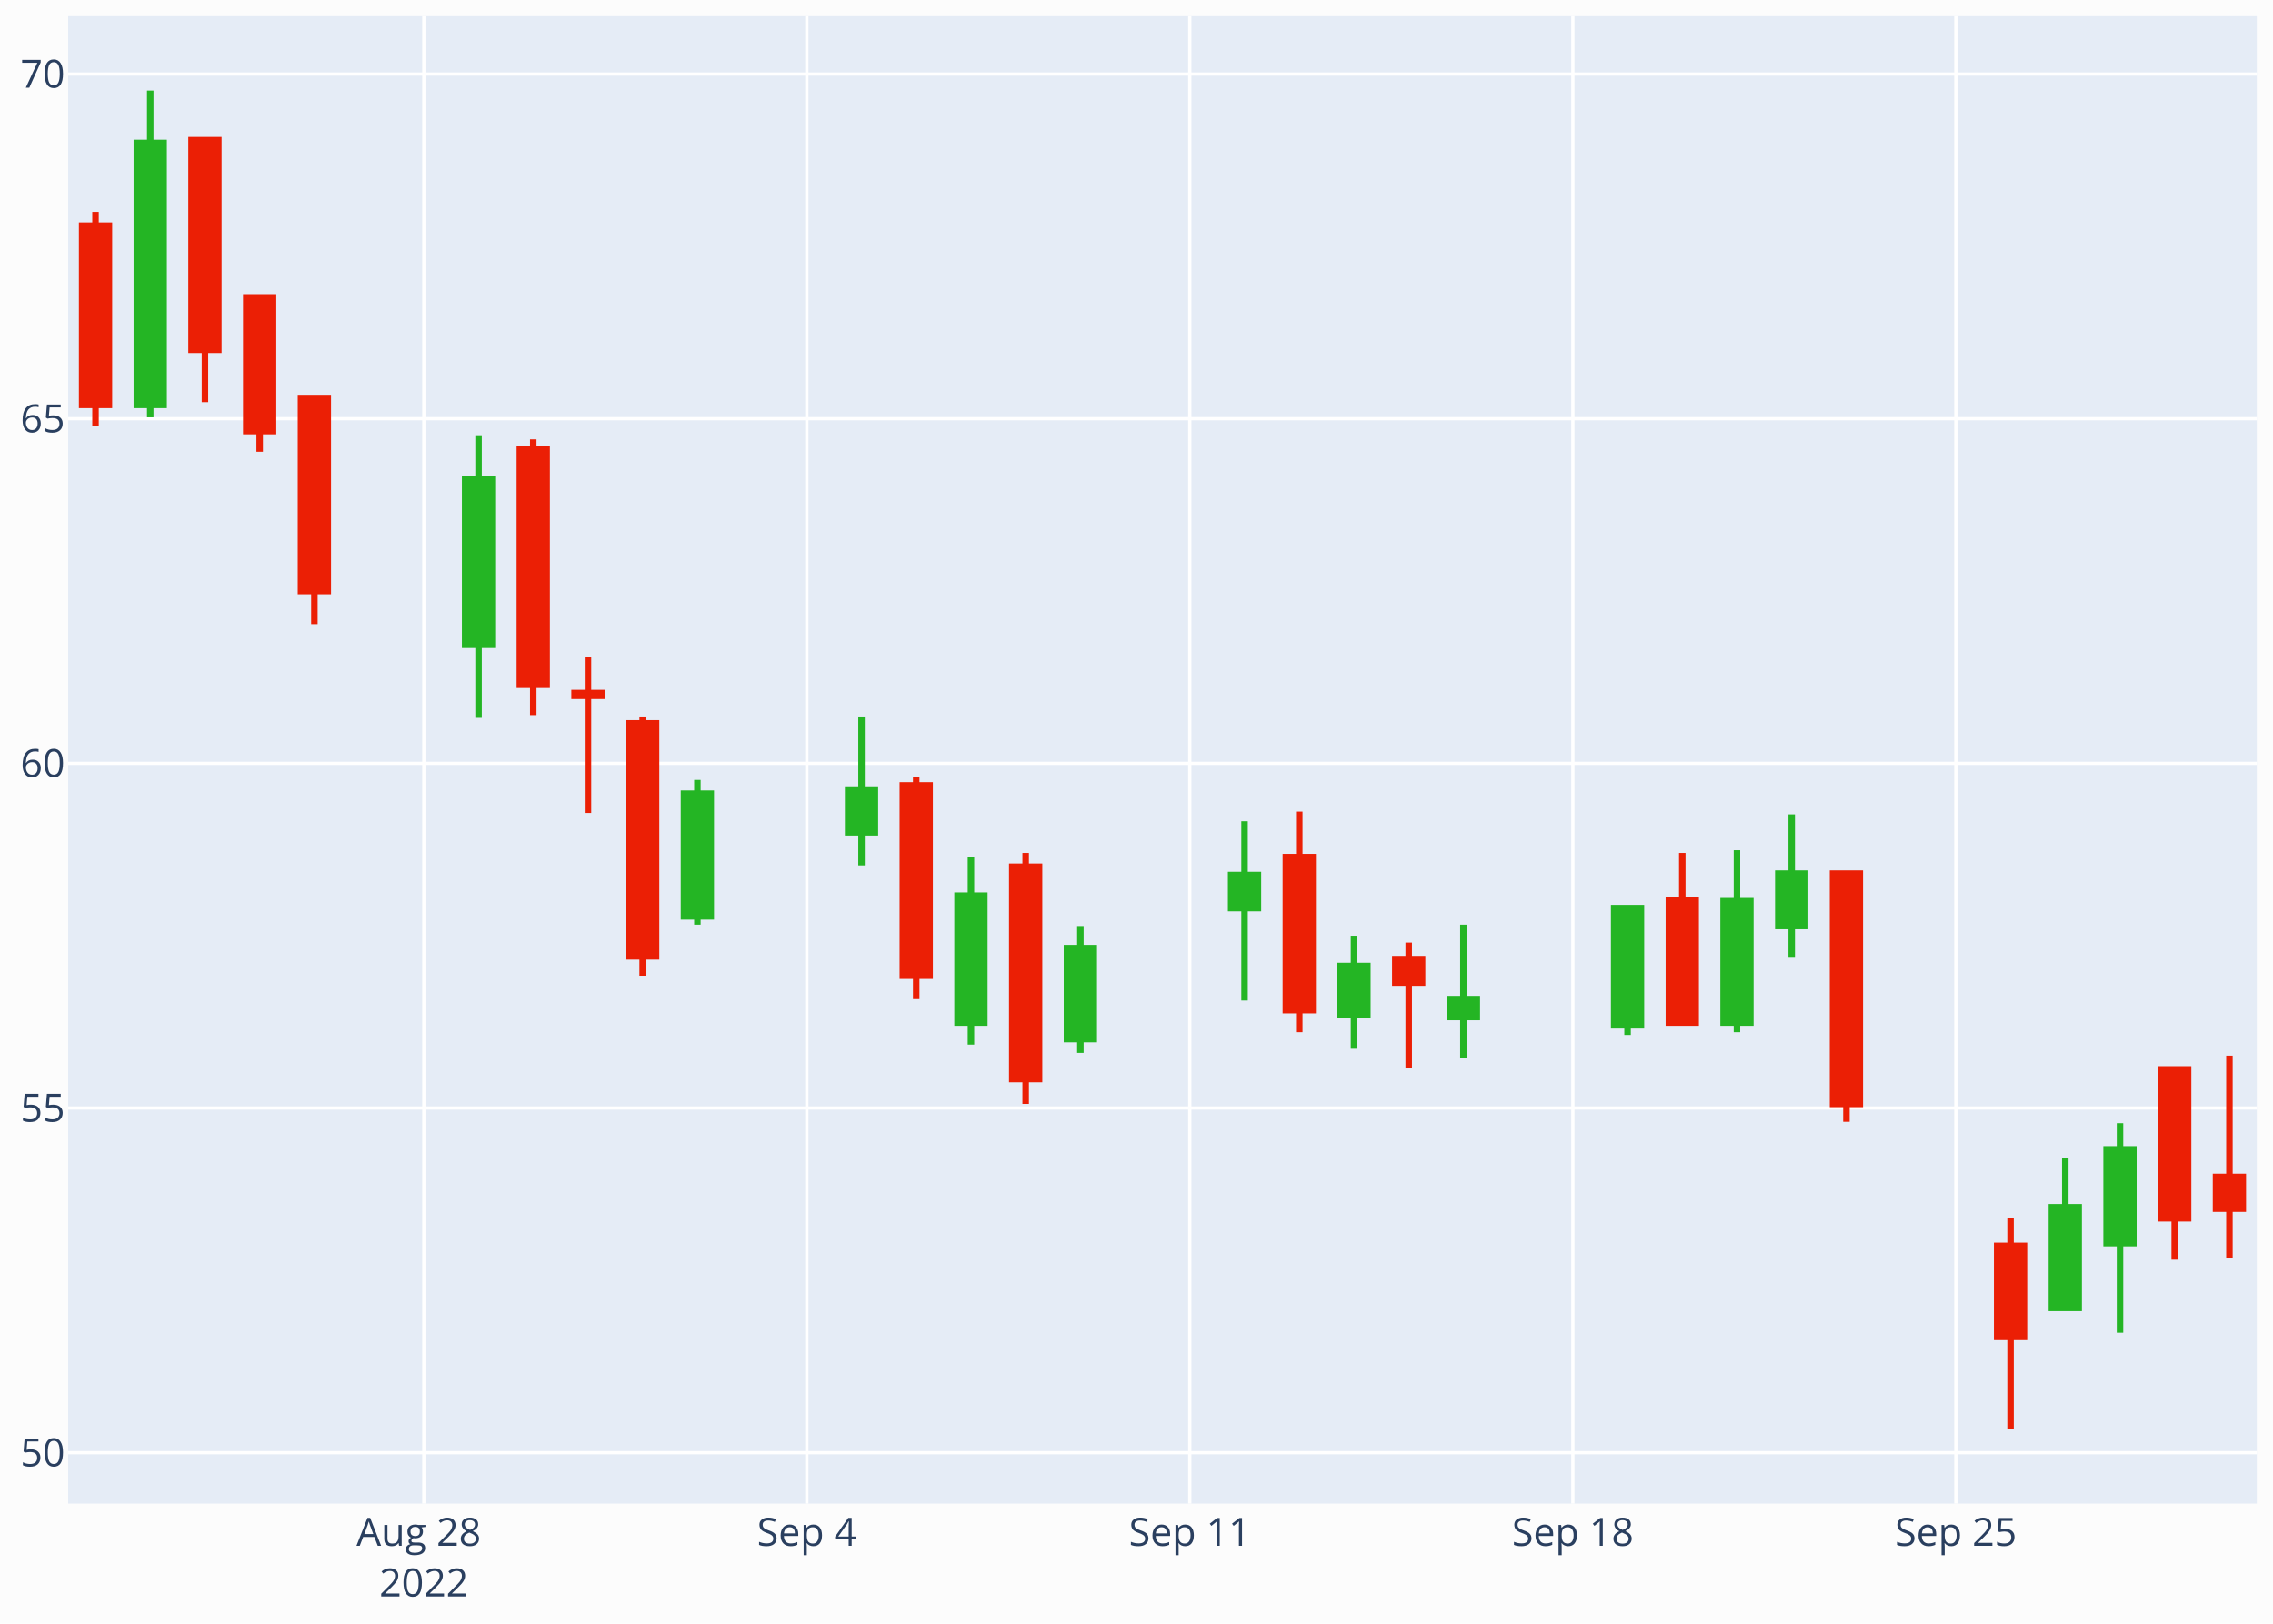
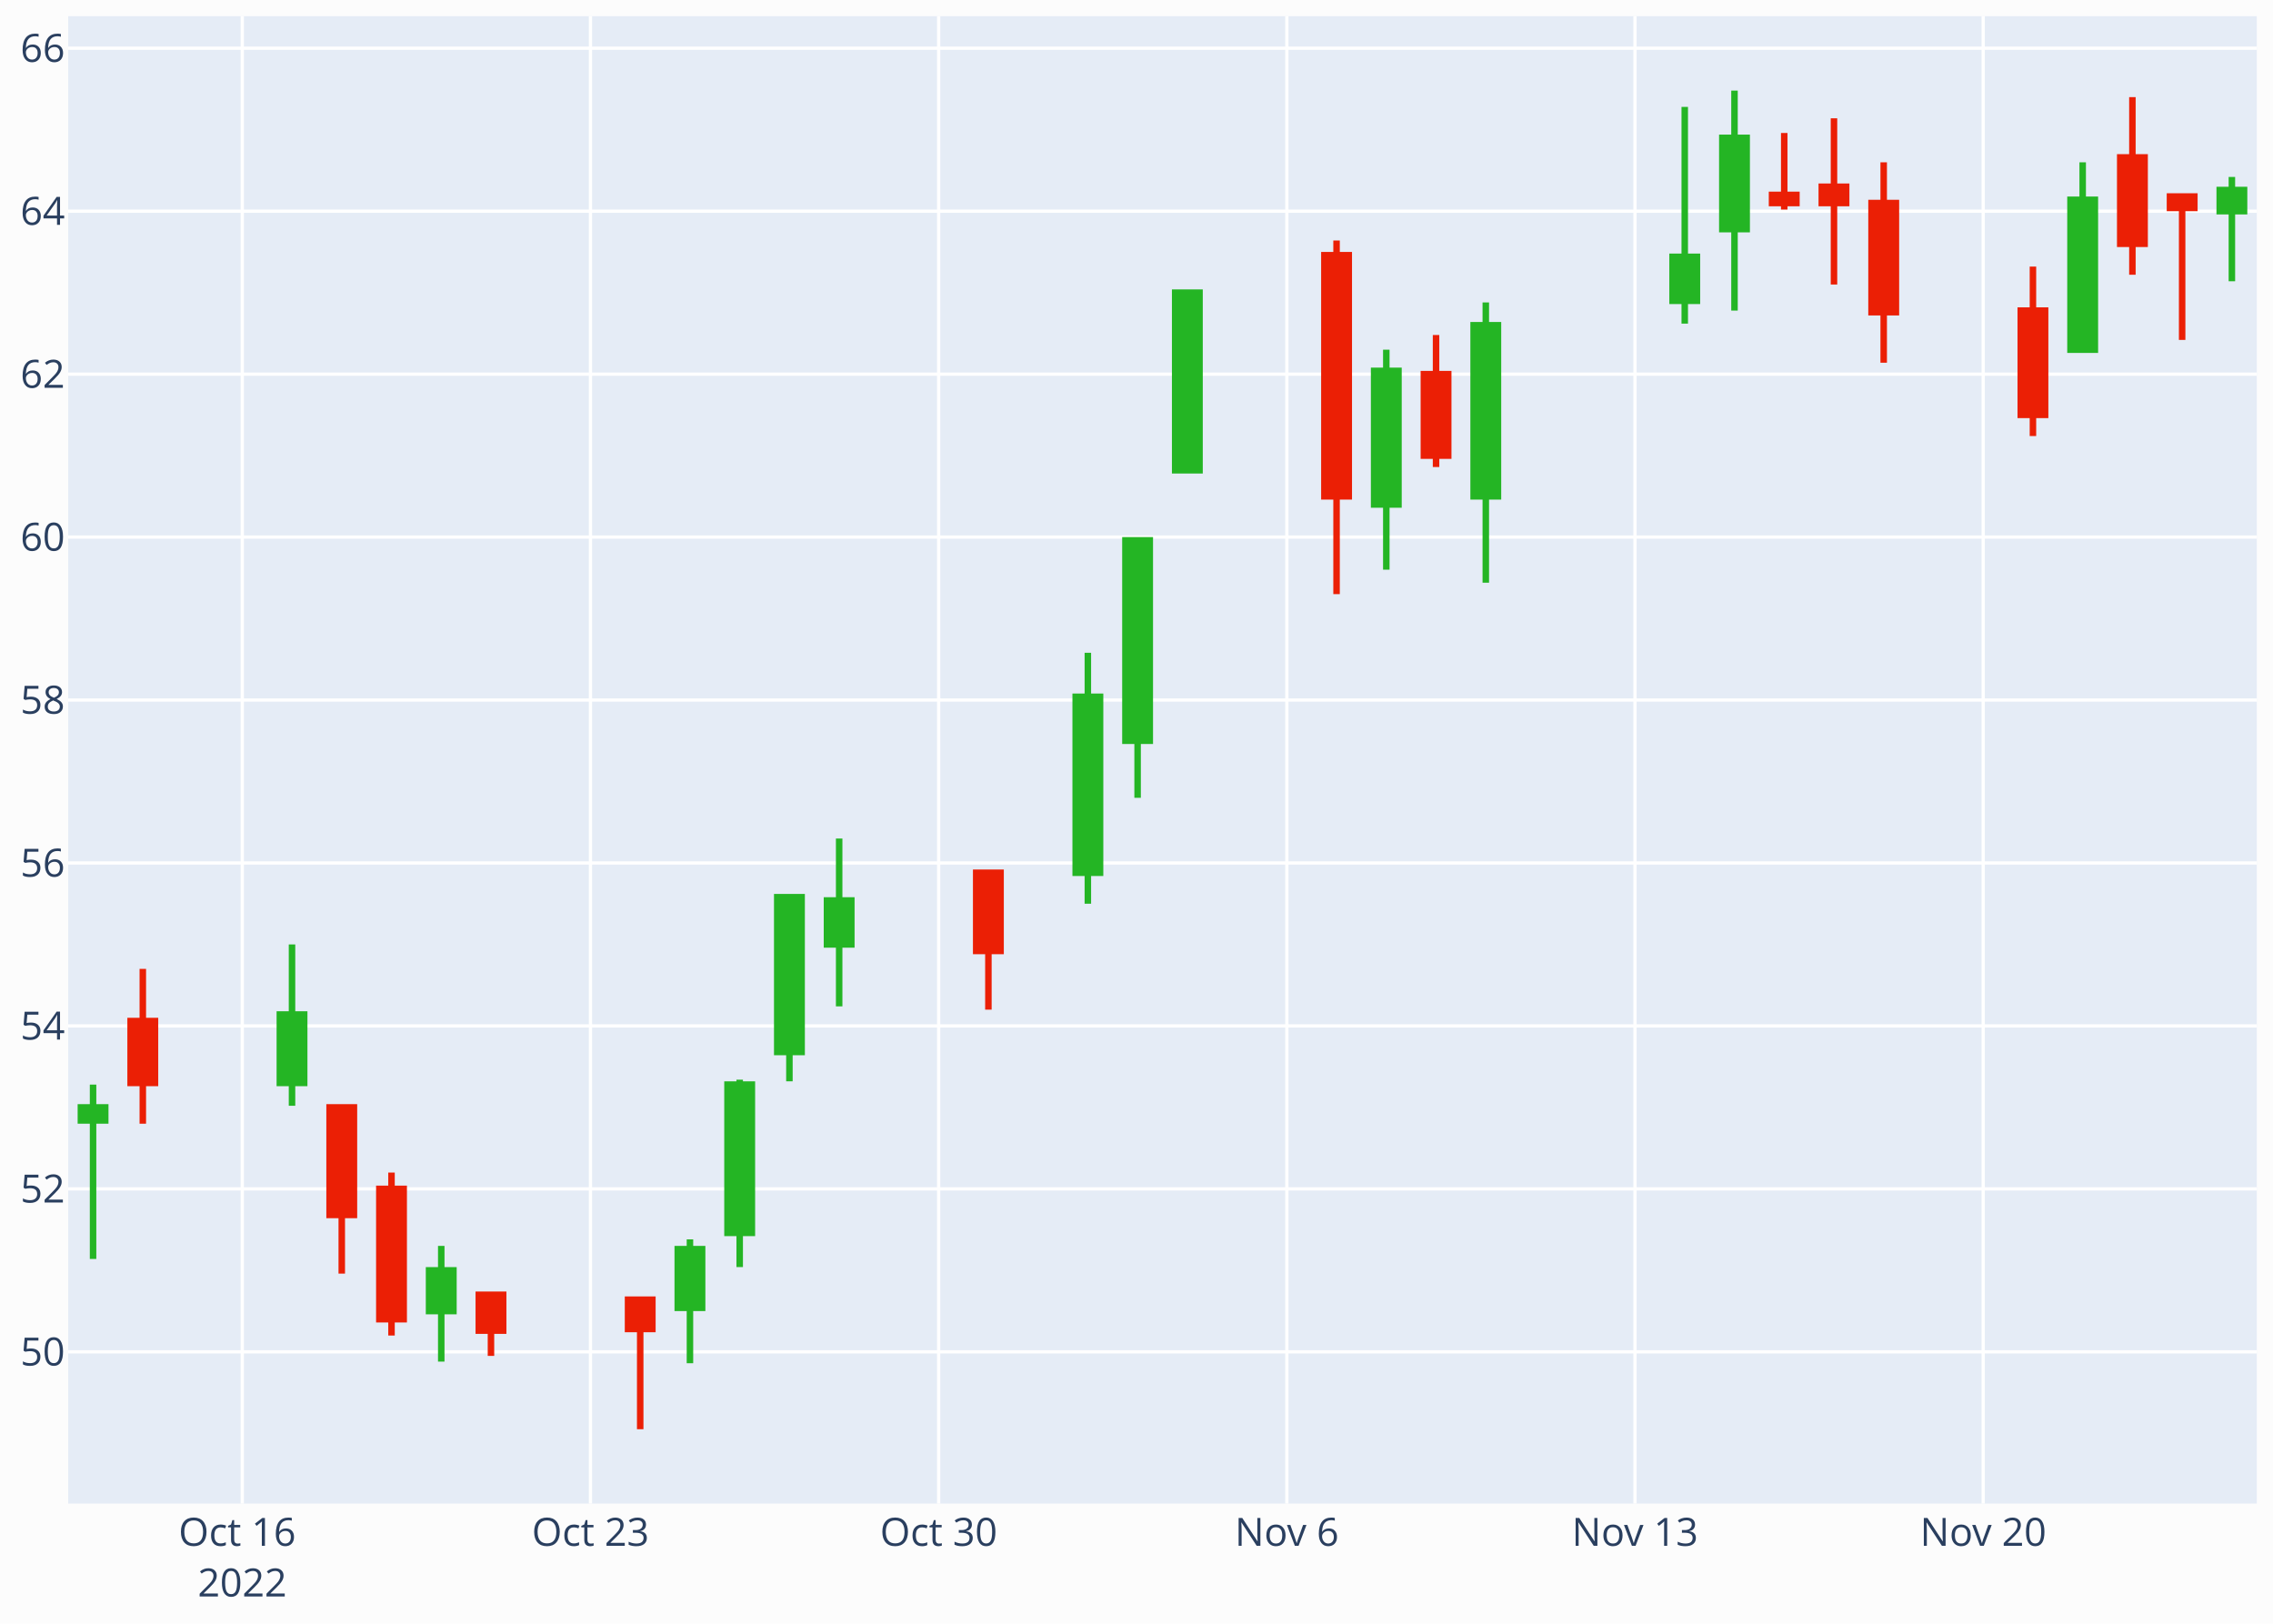
<svg xmlns="http://www.w3.org/2000/svg" class="main-svg" width="700" height="500" style="" viewBox="0 0 700 500">
  <rect x="0" y="0" width="700" height="500" style="fill: rgb(252, 252, 252); fill-opacity: 1;" />
-   <defs id="defs-770c75">
+   <defs id="defs-2f1289">
    <g class="clips">
-       <clipPath id="clip770c75xyplot" class="plotclip">
+       <clipPath id="clip2f1289xyplot" class="plotclip">
        <rect width="674" height="458" />
      </clipPath>
-       <clipPath class="axesclip" id="clip770c75x">
+       <clipPath class="axesclip" id="clip2f1289x">
        <rect x="21" y="0" width="674" height="500" />
      </clipPath>
-       <clipPath class="axesclip" id="clip770c75y">
+       <clipPath class="axesclip" id="clip2f1289y">
        <rect x="0" y="5" width="700" height="458" />
      </clipPath>
-       <clipPath class="axesclip" id="clip770c75xy">
+       <clipPath class="axesclip" id="clip2f1289xy">
        <rect x="21" y="5" width="674" height="458" />
      </clipPath>
    </g>
    <g class="gradients" />
    <g class="patterns" />
  </defs>
  <g class="bglayer">
    <rect class="bg" x="21" y="5" width="674" height="458" style="fill: rgb(229, 236, 246); fill-opacity: 1; stroke-width: 0;" />
  </g>
  <g class="layer-below">
    <g class="imagelayer" />
    <g class="shapelayer" />
  </g>
  <g class="cartesianlayer">
    <g class="subplot xy">
      <g class="layer-subplot">
        <g class="shapelayer" />
        <g class="imagelayer" />
      </g>
      <g class="minor-gridlayer">
        <g class="x" />
        <g class="y" />
      </g>
      <g class="gridlayer">
        <g class="x">
-           <path class="xgrid crisp" transform="translate(130.53,0)" d="M0,5v458" style="stroke: rgb(255, 255, 255); stroke-opacity: 1; stroke-width: 1px;" />
-           <path class="xgrid crisp" transform="translate(248.48,0)" d="M0,5v458" style="stroke: rgb(255, 255, 255); stroke-opacity: 1; stroke-width: 1px;" />
-           <path class="xgrid crisp" transform="translate(366.42,0)" d="M0,5v458" style="stroke: rgb(255, 255, 255); stroke-opacity: 1; stroke-width: 1px;" />
-           <path class="xgrid crisp" transform="translate(484.38,0)" d="M0,5v458" style="stroke: rgb(255, 255, 255); stroke-opacity: 1; stroke-width: 1px;" />
-           <path class="xgrid crisp" transform="translate(602.33,0)" d="M0,5v458" style="stroke: rgb(255, 255, 255); stroke-opacity: 1; stroke-width: 1px;" />
+           <path class="xgrid crisp" transform="translate(74.61,0)" d="M0,5v458" style="stroke: rgb(255, 255, 255); stroke-opacity: 1; stroke-width: 1px;" />
+           <path class="xgrid crisp" transform="translate(181.84,0)" d="M0,5v458" style="stroke: rgb(255, 255, 255); stroke-opacity: 1; stroke-width: 1px;" />
+           <path class="xgrid crisp" transform="translate(289.07,0)" d="M0,5v458" style="stroke: rgb(255, 255, 255); stroke-opacity: 1; stroke-width: 1px;" />
+           <path class="xgrid crisp" transform="translate(396.3,0)" d="M0,5v458" style="stroke: rgb(255, 255, 255); stroke-opacity: 1; stroke-width: 1px;" />
+           <path class="xgrid crisp" transform="translate(503.52,0)" d="M0,5v458" style="stroke: rgb(255, 255, 255); stroke-opacity: 1; stroke-width: 1px;" />
+           <path class="xgrid crisp" transform="translate(610.75,0)" d="M0,5v458" style="stroke: rgb(255, 255, 255); stroke-opacity: 1; stroke-width: 1px;" />
        </g>
        <g class="y">
-           <path class="ygrid crisp" transform="translate(0,447.32)" d="M21,0h674" style="stroke: rgb(255, 255, 255); stroke-opacity: 1; stroke-width: 1px;" />
-           <path class="ygrid crisp" transform="translate(0,341.19)" d="M21,0h674" style="stroke: rgb(255, 255, 255); stroke-opacity: 1; stroke-width: 1px;" />
-           <path class="ygrid crisp" transform="translate(0,235.06)" d="M21,0h674" style="stroke: rgb(255, 255, 255); stroke-opacity: 1; stroke-width: 1px;" />
-           <path class="ygrid crisp" transform="translate(0,128.93)" d="M21,0h674" style="stroke: rgb(255, 255, 255); stroke-opacity: 1; stroke-width: 1px;" />
-           <path class="ygrid crisp" transform="translate(0,22.81)" d="M21,0h674" style="stroke: rgb(255, 255, 255); stroke-opacity: 1; stroke-width: 1px;" />
+           <path class="ygrid crisp" transform="translate(0,416.27)" d="M21,0h674" style="stroke: rgb(255, 255, 255); stroke-opacity: 1; stroke-width: 1px;" />
+           <path class="ygrid crisp" transform="translate(0,366.09)" d="M21,0h674" style="stroke: rgb(255, 255, 255); stroke-opacity: 1; stroke-width: 1px;" />
+           <path class="ygrid crisp" transform="translate(0,315.91)" d="M21,0h674" style="stroke: rgb(255, 255, 255); stroke-opacity: 1; stroke-width: 1px;" />
+           <path class="ygrid crisp" transform="translate(0,265.74)" d="M21,0h674" style="stroke: rgb(255, 255, 255); stroke-opacity: 1; stroke-width: 1px;" />
+           <path class="ygrid crisp" transform="translate(0,215.56)" d="M21,0h674" style="stroke: rgb(255, 255, 255); stroke-opacity: 1; stroke-width: 1px;" />
+           <path class="ygrid crisp" transform="translate(0,165.38)" d="M21,0h674" style="stroke: rgb(255, 255, 255); stroke-opacity: 1; stroke-width: 1px;" />
+           <path class="ygrid crisp" transform="translate(0,115.21)" d="M21,0h674" style="stroke: rgb(255, 255, 255); stroke-opacity: 1; stroke-width: 1px;" />
+           <path class="ygrid crisp" transform="translate(0,65.03)" d="M21,0h674" style="stroke: rgb(255, 255, 255); stroke-opacity: 1; stroke-width: 1px;" />
+           <path class="ygrid crisp" transform="translate(0,14.85)" d="M21,0h674" style="stroke: rgb(255, 255, 255); stroke-opacity: 1; stroke-width: 1px;" />
        </g>
      </g>
      <g class="zerolinelayer" />
      <path class="xlines-below" />
      <path class="ylines-below" />
      <g class="overlines-below" />
      <g class="xaxislayer-below" />
      <g class="yaxislayer-below" />
      <g class="overaxes-below" />
-       <g class="plot" transform="translate(21,5)" clip-path="url(#clip770c75xyplot)">
+       <g class="plot" transform="translate(21,5)" clip-path="url(#clip2f1289xyplot)">
        <g class="boxlayer mlayer">
          <g class="trace boxes" style="opacity: 1;">
-             <path class="box" d="M4.3,118.69H12.55M4.3,119.69H12.55V64.5H4.3ZM8.42,119.69V126.06M8.42,64.5V60.26" style="vector-effect: non-scaling-stroke; stroke-width: 2px; stroke: rgb(235, 31, 5); stroke-opacity: 1; fill: rgb(235, 31, 5); fill-opacity: 1; opacity: 1;" />
-             <path class="box" d="M21.15,40.03H29.4M21.15,119.69H29.4V39.03H21.15ZM25.28,119.69V123.51M25.28,39.03V22.9" style="vector-effect: non-scaling-stroke; stroke-width: 2px; stroke: rgb(36, 181, 36); stroke-opacity: 1; fill: rgb(36, 181, 36); fill-opacity: 1; opacity: 1;" />
-             <path class="box" d="M38,101.71H46.25M38,102.71H46.25V38.18H38ZM42.13,102.71V118.84M42.13,38.18V38.18" style="vector-effect: non-scaling-stroke; stroke-width: 2px; stroke: rgb(235, 31, 5); stroke-opacity: 1; fill: rgb(235, 31, 5); fill-opacity: 1; opacity: 1;" />
-             <path class="box" d="M54.85,126.75H63.1M54.85,127.75H63.1V86.58H54.85ZM58.98,127.75V134.12M58.98,86.58V85.73" style="vector-effect: non-scaling-stroke; stroke-width: 2px; stroke: rgb(235, 31, 5); stroke-opacity: 1; fill: rgb(235, 31, 5); fill-opacity: 1; opacity: 1;" />
-             <path class="box" d="M71.7,176H79.95M71.7,177H79.95V117.57H71.7ZM75.83,177V187.19M75.83,117.57V117.57" style="vector-effect: non-scaling-stroke; stroke-width: 2px; stroke: rgb(235, 31, 5); stroke-opacity: 1; fill: rgb(235, 31, 5); fill-opacity: 1; opacity: 1;" />
-             <path class="box" d="M122.25,143.61H130.5M122.25,193.55H130.5V142.61H122.25ZM126.38,193.55V216.05M126.38,142.61V129.03" style="vector-effect: non-scaling-stroke; stroke-width: 2px; stroke: rgb(36, 181, 36); stroke-opacity: 1; fill: rgb(36, 181, 36); fill-opacity: 1; opacity: 1;" />
-             <path class="box" d="M139.1,204.86H147.35M139.1,205.86H147.35V133.27H139.1ZM143.23,205.86V215.2M143.23,133.27V130.3" style="vector-effect: non-scaling-stroke; stroke-width: 2px; stroke: rgb(235, 31, 5); stroke-opacity: 1; fill: rgb(235, 31, 5); fill-opacity: 1; opacity: 1;" />
-             <path class="box" d="M155.95,209.26H164.2M155.95,209.26H164.2V208.41H155.95ZM160.08,209.26V245.34M160.08,208.41V197.37" style="vector-effect: non-scaling-stroke; stroke-width: 2px; stroke: rgb(235, 31, 5); stroke-opacity: 1; fill: rgb(235, 31, 5); fill-opacity: 1; opacity: 1;" />
-             <path class="box" d="M172.8,288.49H181.05M172.8,289.49H181.05V217.75H172.8ZM176.92,289.49V295.44M176.92,217.75V215.63" style="vector-effect: non-scaling-stroke; stroke-width: 2px; stroke: rgb(235, 31, 5); stroke-opacity: 1; fill: rgb(235, 31, 5); fill-opacity: 1; opacity: 1;" />
-             <path class="box" d="M189.65,240.4H197.9M189.65,277.18H197.9V239.4H189.65ZM193.78,277.18V279.73M193.78,239.4V235.16" style="vector-effect: non-scaling-stroke; stroke-width: 2px; stroke: rgb(36, 181, 36); stroke-opacity: 1; fill: rgb(36, 181, 36); fill-opacity: 1; opacity: 1;" />
-             <path class="box" d="M240.2,239.13H248.45M240.2,251.29H248.45V238.13H240.2ZM244.33,251.29V261.48M244.33,238.13V215.63" style="vector-effect: non-scaling-stroke; stroke-width: 2px; stroke: rgb(36, 181, 36); stroke-opacity: 1; fill: rgb(36, 181, 36); fill-opacity: 1; opacity: 1;" />
-             <path class="box" d="M257.05,294.44H265.3M257.05,295.44H265.3V236.85H257.05ZM261.17,295.44V302.65M261.17,236.85V234.31" style="vector-effect: non-scaling-stroke; stroke-width: 2px; stroke: rgb(235, 31, 5); stroke-opacity: 1; fill: rgb(235, 31, 5); fill-opacity: 1; opacity: 1;" />
-             <path class="box" d="M273.9,271.81H282.15M273.9,309.87H282.15V270.81H273.9ZM278.03,309.87V316.66M278.03,270.81V258.93" style="vector-effect: non-scaling-stroke; stroke-width: 2px; stroke: rgb(36, 181, 36); stroke-opacity: 1; fill: rgb(36, 181, 36); fill-opacity: 1; opacity: 1;" />
-             <path class="box" d="M290.75,326.27H299M290.75,327.27H299V261.9H290.75ZM294.88,327.27V334.92M294.88,261.9V257.65" style="vector-effect: non-scaling-stroke; stroke-width: 2px; stroke: rgb(235, 31, 5); stroke-opacity: 1; fill: rgb(235, 31, 5); fill-opacity: 1; opacity: 1;" />
-             <path class="box" d="M307.6,287.95H315.85M307.6,314.96H315.85V286.95H307.6ZM311.73,314.96V319.21M311.73,286.95V280.15" style="vector-effect: non-scaling-stroke; stroke-width: 2px; stroke: rgb(36, 181, 36); stroke-opacity: 1; fill: rgb(36, 181, 36); fill-opacity: 1; opacity: 1;" />
-             <path class="box" d="M358.15,265.45H366.4M358.15,274.63H366.4V264.45H358.15ZM362.28,274.63V303.08M362.28,264.45V247.89" style="vector-effect: non-scaling-stroke; stroke-width: 2px; stroke: rgb(36, 181, 36); stroke-opacity: 1; fill: rgb(36, 181, 36); fill-opacity: 1; opacity: 1;" />
-             <path class="box" d="M375,305.05H383.25M375,306.05H383.25V258.93H375ZM379.13,306.05V312.84M379.13,258.93V244.92" style="vector-effect: non-scaling-stroke; stroke-width: 2px; stroke: rgb(235, 31, 5); stroke-opacity: 1; fill: rgb(235, 31, 5); fill-opacity: 1; opacity: 1;" />
-             <path class="box" d="M391.85,293.46H400.1M391.85,307.32H400.1V292.46H391.85ZM395.98,307.32V317.94M395.98,292.46V283.13" style="vector-effect: non-scaling-stroke; stroke-width: 2px; stroke: rgb(36, 181, 36); stroke-opacity: 1; fill: rgb(36, 181, 36); fill-opacity: 1; opacity: 1;" />
-             <path class="box" d="M408.7,296.56H416.95M408.7,297.56H416.95V290.34H408.7ZM412.83,297.56V323.88M412.83,290.34V285.25" style="vector-effect: non-scaling-stroke; stroke-width: 2px; stroke: rgb(235, 31, 5); stroke-opacity: 1; fill: rgb(235, 31, 5); fill-opacity: 1; opacity: 1;" />
-             <path class="box" d="M425.55,303.65H433.8M425.55,308.17H433.8V302.65H425.55ZM429.67,308.17V320.91M429.67,302.65V279.73" style="vector-effect: non-scaling-stroke; stroke-width: 2px; stroke: rgb(36, 181, 36); stroke-opacity: 1; fill: rgb(36, 181, 36); fill-opacity: 1; opacity: 1;" />
-             <path class="box" d="M476.1,275.63H484.35M476.1,310.72H484.35V274.63H476.1ZM480.23,310.72V313.69M480.23,274.63V274.63" style="vector-effect: non-scaling-stroke; stroke-width: 2px; stroke: rgb(36, 181, 36); stroke-opacity: 1; fill: rgb(36, 181, 36); fill-opacity: 1; opacity: 1;" />
-             <path class="box" d="M492.95,308.87H501.2M492.95,309.87H501.2V272.09H492.95ZM497.08,309.87V309.87M497.08,272.09V257.65" style="vector-effect: non-scaling-stroke; stroke-width: 2px; stroke: rgb(235, 31, 5); stroke-opacity: 1; fill: rgb(235, 31, 5); fill-opacity: 1; opacity: 1;" />
-             <path class="box" d="M509.8,273.51H518.05M509.8,309.87H518.05V272.51H509.8ZM513.92,309.87V312.84M513.92,272.51V256.81" style="vector-effect: non-scaling-stroke; stroke-width: 2px; stroke: rgb(36, 181, 36); stroke-opacity: 1; fill: rgb(36, 181, 36); fill-opacity: 1; opacity: 1;" />
-             <path class="box" d="M526.65,265.02H534.9M526.65,280.15H534.9V264.02H526.65ZM530.78,280.15V289.92M530.78,264.02V245.77" style="vector-effect: non-scaling-stroke; stroke-width: 2px; stroke: rgb(36, 181, 36); stroke-opacity: 1; fill: rgb(36, 181, 36); fill-opacity: 1; opacity: 1;" />
-             <path class="box" d="M543.5,333.92H551.75M543.5,334.92H551.75V264.02H543.5ZM547.63,334.92V340.43M547.63,264.02V264.02" style="vector-effect: non-scaling-stroke; stroke-width: 2px; stroke: rgb(235, 31, 5); stroke-opacity: 1; fill: rgb(235, 31, 5); fill-opacity: 1; opacity: 1;" />
-             <path class="box" d="M594.05,405.66H602.3M594.05,406.66H602.3V378.64H594.05ZM598.17,406.66V435.1M598.17,378.64V370.15" style="vector-effect: non-scaling-stroke; stroke-width: 2px; stroke: rgb(235, 31, 5); stroke-opacity: 1; fill: rgb(235, 31, 5); fill-opacity: 1; opacity: 1;" />
-             <path class="box" d="M610.9,367.75H619.15M610.9,397.74H619.15V366.75H610.9ZM615.03,397.74V397.74M615.03,366.75V351.47" style="vector-effect: non-scaling-stroke; stroke-width: 2px; stroke: rgb(36, 181, 36); stroke-opacity: 1; fill: rgb(36, 181, 36); fill-opacity: 1; opacity: 1;" />
-             <path class="box" d="M627.75,349.92H636M627.75,377.79H636V348.92H627.75ZM631.88,377.79V405.38M631.88,348.92V340.86" style="vector-effect: non-scaling-stroke; stroke-width: 2px; stroke: rgb(36, 181, 36); stroke-opacity: 1; fill: rgb(36, 181, 36); fill-opacity: 1; opacity: 1;" />
-             <path class="box" d="M644.6,369.15H652.85M644.6,370.15H652.85V324.3H644.6ZM648.73,370.15V382.89M648.73,324.3V324.3" style="vector-effect: non-scaling-stroke; stroke-width: 2px; stroke: rgb(235, 31, 5); stroke-opacity: 1; fill: rgb(235, 31, 5); fill-opacity: 1; opacity: 1;" />
-             <path class="box" d="M661.45,366.18H669.7M661.45,367.18H669.7V357.41H661.45ZM665.58,367.18V382.46M665.58,357.41V320.06" style="vector-effect: non-scaling-stroke; stroke-width: 2px; stroke: rgb(235, 31, 5); stroke-opacity: 1; fill: rgb(235, 31, 5); fill-opacity: 1; opacity: 1;" />
+             <path class="box" d="M3.91,337H11.41M3.91,340.02H11.41V336H3.91ZM7.66,340.02V382.67M7.66,336V328.98" style="vector-effect: non-scaling-stroke; stroke-width: 2px; stroke: rgb(36, 181, 36); stroke-opacity: 1; fill: rgb(36, 181, 36); fill-opacity: 1; opacity: 1;" />
+             <path class="box" d="M19.22,327.47H26.73M19.22,328.47H26.73V309.41H19.22ZM22.98,328.47V341.02M22.98,309.41V293.35" style="vector-effect: non-scaling-stroke; stroke-width: 2px; stroke: rgb(235, 31, 5); stroke-opacity: 1; fill: rgb(235, 31, 5); fill-opacity: 1; opacity: 1;" />
+             <path class="box" d="M65.18,308.4H72.68M65.18,328.47H72.68V307.4H65.18ZM68.93,328.47V335.5M68.93,307.4V285.82" style="vector-effect: non-scaling-stroke; stroke-width: 2px; stroke: rgb(36, 181, 36); stroke-opacity: 1; fill: rgb(36, 181, 36); fill-opacity: 1; opacity: 1;" />
+             <path class="box" d="M80.5,368.12H88M80.5,369.12H88V336H80.5ZM84.25,369.12V387.18M84.25,336V336" style="vector-effect: non-scaling-stroke; stroke-width: 2px; stroke: rgb(235, 31, 5); stroke-opacity: 1; fill: rgb(235, 31, 5); fill-opacity: 1; opacity: 1;" />
+             <path class="box" d="M95.82,400.23H103.32M95.82,401.23H103.32V361.09H95.82ZM99.57,401.23V406.25M99.57,361.09V356.07" style="vector-effect: non-scaling-stroke; stroke-width: 2px; stroke: rgb(235, 31, 5); stroke-opacity: 1; fill: rgb(235, 31, 5); fill-opacity: 1; opacity: 1;" />
+             <path class="box" d="M111.13,387.18H118.64M111.13,398.72H118.64V386.18H111.13ZM114.89,398.72V414.28M114.89,386.18V378.65" style="vector-effect: non-scaling-stroke; stroke-width: 2px; stroke: rgb(36, 181, 36); stroke-opacity: 1; fill: rgb(36, 181, 36); fill-opacity: 1; opacity: 1;" />
+             <path class="box" d="M126.45,403.74H133.96M126.45,404.74H133.96V393.7H126.45ZM130.2,404.74V412.52M130.2,393.7V393.7" style="vector-effect: non-scaling-stroke; stroke-width: 2px; stroke: rgb(235, 31, 5); stroke-opacity: 1; fill: rgb(235, 31, 5); fill-opacity: 1; opacity: 1;" />
+             <path class="box" d="M172.41,403.24H179.91M172.41,404.24H179.91V395.21H172.41ZM176.16,404.24V435.1M176.16,395.21V394.21" style="vector-effect: non-scaling-stroke; stroke-width: 2px; stroke: rgb(235, 31, 5); stroke-opacity: 1; fill: rgb(235, 31, 5); fill-opacity: 1; opacity: 1;" />
+             <path class="box" d="M187.72,380.65H195.23M187.72,397.72H195.23V379.65H187.72ZM191.48,397.72V414.78M191.48,379.65V376.64" style="vector-effect: non-scaling-stroke; stroke-width: 2px; stroke: rgb(36, 181, 36); stroke-opacity: 1; fill: rgb(36, 181, 36); fill-opacity: 1; opacity: 1;" />
+             <path class="box" d="M203.04,329.98H210.55M203.04,374.64H210.55V328.98H203.04ZM206.8,374.64V385.17M206.8,328.98V327.47" style="vector-effect: non-scaling-stroke; stroke-width: 2px; stroke: rgb(36, 181, 36); stroke-opacity: 1; fill: rgb(36, 181, 36); fill-opacity: 1; opacity: 1;" />
+             <path class="box" d="M218.36,272.27H225.87M218.36,318.94H225.87V271.27H218.36ZM222.11,318.94V327.97M222.11,271.27V271.27" style="vector-effect: non-scaling-stroke; stroke-width: 2px; stroke: rgb(36, 181, 36); stroke-opacity: 1; fill: rgb(36, 181, 36); fill-opacity: 1; opacity: 1;" />
+             <path class="box" d="M233.68,273.28H241.18M233.68,285.82H241.18V272.28H233.68ZM237.43,285.82V304.89M237.43,272.28V253.21" style="vector-effect: non-scaling-stroke; stroke-width: 2px; stroke: rgb(36, 181, 36); stroke-opacity: 1; fill: rgb(36, 181, 36); fill-opacity: 1; opacity: 1;" />
+             <path class="box" d="M279.63,286.83H287.14M279.63,287.83H287.14V263.75H279.63ZM283.39,287.83V305.9M283.39,263.75V263.75" style="vector-effect: non-scaling-stroke; stroke-width: 2px; stroke: rgb(235, 31, 5); stroke-opacity: 1; fill: rgb(235, 31, 5); fill-opacity: 1; opacity: 1;" />
+             <path class="box" d="M310.27,210.56H317.78M310.27,263.75H317.78V209.56H310.27ZM314.02,263.75V273.28M314.02,209.56V196.01" style="vector-effect: non-scaling-stroke; stroke-width: 2px; stroke: rgb(36, 181, 36); stroke-opacity: 1; fill: rgb(36, 181, 36); fill-opacity: 1; opacity: 1;" />
+             <path class="box" d="M325.59,162.39H333.09M325.59,223.1H333.09V161.39H325.59ZM329.34,223.1V240.67M329.34,161.39V161.39" style="vector-effect: non-scaling-stroke; stroke-width: 2px; stroke: rgb(36, 181, 36); stroke-opacity: 1; fill: rgb(36, 181, 36); fill-opacity: 1; opacity: 1;" />
+             <path class="box" d="M340.91,86.12H348.41M340.91,139.81H348.41V85.12H340.91ZM344.66,139.81V139.81M344.66,85.12V85.12" style="vector-effect: non-scaling-stroke; stroke-width: 2px; stroke: rgb(36, 181, 36); stroke-opacity: 1; fill: rgb(36, 181, 36); fill-opacity: 1; opacity: 1;" />
+             <path class="box" d="M386.86,146.84H394.37M386.86,147.84H394.37V73.58H386.86ZM390.61,147.84V177.95M390.61,73.58V69.06" style="vector-effect: non-scaling-stroke; stroke-width: 2px; stroke: rgb(235, 31, 5); stroke-opacity: 1; fill: rgb(235, 31, 5); fill-opacity: 1; opacity: 1;" />
+             <path class="box" d="M402.18,110.2H409.68M402.18,150.35H409.68V109.2H402.18ZM405.93,150.35V170.42M405.93,109.2V102.68" style="vector-effect: non-scaling-stroke; stroke-width: 2px; stroke: rgb(36, 181, 36); stroke-opacity: 1; fill: rgb(36, 181, 36); fill-opacity: 1; opacity: 1;" />
+             <path class="box" d="M417.5,134.3H425M417.5,135.3H425V110.21H417.5ZM421.25,135.3V138.81M421.25,110.21V98.16" style="vector-effect: non-scaling-stroke; stroke-width: 2px; stroke: rgb(235, 31, 5); stroke-opacity: 1; fill: rgb(235, 31, 5); fill-opacity: 1; opacity: 1;" />
+             <path class="box" d="M432.82,96.15H440.32M432.82,147.84H440.32V95.15H432.82ZM436.57,147.84V174.43M436.57,95.15V88.13" style="vector-effect: non-scaling-stroke; stroke-width: 2px; stroke: rgb(36, 181, 36); stroke-opacity: 1; fill: rgb(36, 181, 36); fill-opacity: 1; opacity: 1;" />
+             <path class="box" d="M494.09,75.08H501.59M494.09,87.63H501.59V74.08H494.09ZM497.84,87.63V94.65M497.84,74.08V27.92" style="vector-effect: non-scaling-stroke; stroke-width: 2px; stroke: rgb(36, 181, 36); stroke-opacity: 1; fill: rgb(36, 181, 36); fill-opacity: 1; opacity: 1;" />
+             <path class="box" d="M509.41,38.45H516.91M509.41,65.55H516.91V37.45H509.41ZM513.16,65.55V90.64M513.16,37.45V22.9" style="vector-effect: non-scaling-stroke; stroke-width: 2px; stroke: rgb(36, 181, 36); stroke-opacity: 1; fill: rgb(36, 181, 36); fill-opacity: 1; opacity: 1;" />
+             <path class="box" d="M524.72,56.52H532.23M524.72,57.52H532.23V55.01H524.72ZM528.48,57.52V59.53M528.48,55.01V35.95" style="vector-effect: non-scaling-stroke; stroke-width: 2px; stroke: rgb(235, 31, 5); stroke-opacity: 1; fill: rgb(235, 31, 5); fill-opacity: 1; opacity: 1;" />
+             <path class="box" d="M540.04,56.52H547.55M540.04,57.52H547.55V52.5H540.04ZM543.8,57.52V82.61M543.8,52.5V31.43" style="vector-effect: non-scaling-stroke; stroke-width: 2px; stroke: rgb(235, 31, 5); stroke-opacity: 1; fill: rgb(235, 31, 5); fill-opacity: 1; opacity: 1;" />
+             <path class="box" d="M555.36,90.14H562.87M555.36,91.14H562.87V57.52H555.36ZM559.11,91.14V106.69M559.11,57.52V44.98" style="vector-effect: non-scaling-stroke; stroke-width: 2px; stroke: rgb(235, 31, 5); stroke-opacity: 1; fill: rgb(235, 31, 5); fill-opacity: 1; opacity: 1;" />
+             <path class="box" d="M601.32,121.75H608.82M601.32,122.75H608.82V90.64H601.32ZM605.07,122.75V129.27M605.07,90.64V77.09" style="vector-effect: non-scaling-stroke; stroke-width: 2px; stroke: rgb(235, 31, 5); stroke-opacity: 1; fill: rgb(235, 31, 5); fill-opacity: 1; opacity: 1;" />
+             <path class="box" d="M616.63,57.52H624.14M616.63,102.68H624.14V56.52H616.63ZM620.39,102.68V103.68M620.39,56.52V44.98" style="vector-effect: non-scaling-stroke; stroke-width: 2px; stroke: rgb(36, 181, 36); stroke-opacity: 1; fill: rgb(36, 181, 36); fill-opacity: 1; opacity: 1;" />
+             <path class="box" d="M631.95,69.07H639.46M631.95,70.07H639.46V43.47H631.95ZM635.7,70.07V79.6M635.7,43.47V24.91" style="vector-effect: non-scaling-stroke; stroke-width: 2px; stroke: rgb(235, 31, 5); stroke-opacity: 1; fill: rgb(235, 31, 5); fill-opacity: 1; opacity: 1;" />
+             <path class="box" d="M647.27,58.03H654.78M647.27,59.03H654.78V55.51H647.27ZM651.02,59.03V99.67M651.02,55.51V54.51" style="vector-effect: non-scaling-stroke; stroke-width: 2px; stroke: rgb(235, 31, 5); stroke-opacity: 1; fill: rgb(235, 31, 5); fill-opacity: 1; opacity: 1;" />
+             <path class="box" d="M662.59,54.51H670.09M662.59,60.03H670.09V53.51H662.59ZM666.34,60.03V81.61M666.34,53.51V49.49" style="vector-effect: non-scaling-stroke; stroke-width: 2px; stroke: rgb(36, 181, 36); stroke-opacity: 1; fill: rgb(36, 181, 36); fill-opacity: 1; opacity: 1;" />
          </g>
        </g>
      </g>
      <g class="overplot" />
      <path class="xlines-above crisp" d="M0,0" style="fill: none;" />
      <path class="ylines-above crisp" d="M0,0" style="fill: none;" />
      <g class="overlines-above" />
      <g class="xaxislayer-above">
        <g class="xtick">
-           <text text-anchor="middle" x="0" y="476" transform="translate(130.53,0)" style="font-family: 'Open Sans', verdana, arial, sans-serif; font-size: 12px; fill: rgb(42, 63, 95); fill-opacity: 1; white-space: pre; opacity: 1;">
-             <tspan class="line" dy="0em" x="0" y="476">Aug 28</tspan>
+           <text text-anchor="middle" x="0" y="476" transform="translate(74.61,0)" style="font-family: 'Open Sans', verdana, arial, sans-serif; font-size: 12px; fill: rgb(42, 63, 95); fill-opacity: 1; white-space: pre; opacity: 1;">
+             <tspan class="line" dy="0em" x="0" y="476">Oct 16</tspan>
            <tspan class="line" dy="1.3em" x="0" y="476">2022</tspan>
          </text>
        </g>
        <g class="xtick">
-           <text text-anchor="middle" x="0" y="476" style="font-family: 'Open Sans', verdana, arial, sans-serif; font-size: 12px; fill: rgb(42, 63, 95); fill-opacity: 1; white-space: pre; opacity: 1;" transform="translate(248.48,0)">Sep 4</text>
+           <text text-anchor="middle" x="0" y="476" style="font-family: 'Open Sans', verdana, arial, sans-serif; font-size: 12px; fill: rgb(42, 63, 95); fill-opacity: 1; white-space: pre; opacity: 1;" transform="translate(181.84,0)">Oct 23</text>
        </g>
        <g class="xtick">
-           <text text-anchor="middle" x="0" y="476" style="font-family: 'Open Sans', verdana, arial, sans-serif; font-size: 12px; fill: rgb(42, 63, 95); fill-opacity: 1; white-space: pre; opacity: 1;" transform="translate(366.42,0)">Sep 11</text>
+           <text text-anchor="middle" x="0" y="476" style="font-family: 'Open Sans', verdana, arial, sans-serif; font-size: 12px; fill: rgb(42, 63, 95); fill-opacity: 1; white-space: pre; opacity: 1;" transform="translate(289.07,0)">Oct 30</text>
        </g>
        <g class="xtick">
-           <text text-anchor="middle" x="0" y="476" style="font-family: 'Open Sans', verdana, arial, sans-serif; font-size: 12px; fill: rgb(42, 63, 95); fill-opacity: 1; white-space: pre; opacity: 1;" transform="translate(484.38,0)">Sep 18</text>
+           <text text-anchor="middle" x="0" y="476" style="font-family: 'Open Sans', verdana, arial, sans-serif; font-size: 12px; fill: rgb(42, 63, 95); fill-opacity: 1; white-space: pre; opacity: 1;" transform="translate(396.3,0)">Nov 6</text>
        </g>
        <g class="xtick">
-           <text text-anchor="middle" x="0" y="476" style="font-family: 'Open Sans', verdana, arial, sans-serif; font-size: 12px; fill: rgb(42, 63, 95); fill-opacity: 1; white-space: pre; opacity: 1;" transform="translate(602.33,0)">Sep 25</text>
+           <text text-anchor="middle" x="0" y="476" style="font-family: 'Open Sans', verdana, arial, sans-serif; font-size: 12px; fill: rgb(42, 63, 95); fill-opacity: 1; white-space: pre; opacity: 1;" transform="translate(503.52,0)">Nov 13</text>
+         </g>
+         <g class="xtick">
+           <text text-anchor="middle" x="0" y="476" style="font-family: 'Open Sans', verdana, arial, sans-serif; font-size: 12px; fill: rgb(42, 63, 95); fill-opacity: 1; white-space: pre; opacity: 1;" transform="translate(610.75,0)">Nov 20</text>
        </g>
      </g>
      <g class="yaxislayer-above">
        <g class="ytick">
-           <text text-anchor="end" x="20" y="4.2" transform="translate(0,447.32)" style="font-family: 'Open Sans', verdana, arial, sans-serif; font-size: 12px; fill: rgb(42, 63, 95); fill-opacity: 1; white-space: pre; opacity: 1;">50</text>
+           <text text-anchor="end" x="20" y="4.2" transform="translate(0,416.27)" style="font-family: 'Open Sans', verdana, arial, sans-serif; font-size: 12px; fill: rgb(42, 63, 95); fill-opacity: 1; white-space: pre; opacity: 1;">50</text>
        </g>
        <g class="ytick">
-           <text text-anchor="end" x="20" y="4.2" style="font-family: 'Open Sans', verdana, arial, sans-serif; font-size: 12px; fill: rgb(42, 63, 95); fill-opacity: 1; white-space: pre; opacity: 1;" transform="translate(0,341.19)">55</text>
+           <text text-anchor="end" x="20" y="4.2" style="font-family: 'Open Sans', verdana, arial, sans-serif; font-size: 12px; fill: rgb(42, 63, 95); fill-opacity: 1; white-space: pre; opacity: 1;" transform="translate(0,366.09)">52</text>
        </g>
        <g class="ytick">
-           <text text-anchor="end" x="20" y="4.2" style="font-family: 'Open Sans', verdana, arial, sans-serif; font-size: 12px; fill: rgb(42, 63, 95); fill-opacity: 1; white-space: pre; opacity: 1;" transform="translate(0,235.06)">60</text>
+           <text text-anchor="end" x="20" y="4.2" style="font-family: 'Open Sans', verdana, arial, sans-serif; font-size: 12px; fill: rgb(42, 63, 95); fill-opacity: 1; white-space: pre; opacity: 1;" transform="translate(0,315.91)">54</text>
        </g>
        <g class="ytick">
-           <text text-anchor="end" x="20" y="4.2" style="font-family: 'Open Sans', verdana, arial, sans-serif; font-size: 12px; fill: rgb(42, 63, 95); fill-opacity: 1; white-space: pre; opacity: 1;" transform="translate(0,128.93)">65</text>
+           <text text-anchor="end" x="20" y="4.2" style="font-family: 'Open Sans', verdana, arial, sans-serif; font-size: 12px; fill: rgb(42, 63, 95); fill-opacity: 1; white-space: pre; opacity: 1;" transform="translate(0,265.74)">56</text>
        </g>
        <g class="ytick">
-           <text text-anchor="end" x="20" y="4.2" style="font-family: 'Open Sans', verdana, arial, sans-serif; font-size: 12px; fill: rgb(42, 63, 95); fill-opacity: 1; white-space: pre; opacity: 1;" transform="translate(0,22.81)">70</text>
+           <text text-anchor="end" x="20" y="4.2" style="font-family: 'Open Sans', verdana, arial, sans-serif; font-size: 12px; fill: rgb(42, 63, 95); fill-opacity: 1; white-space: pre; opacity: 1;" transform="translate(0,215.56)">58</text>
+         </g>
+         <g class="ytick">
+           <text text-anchor="end" x="20" y="4.2" style="font-family: 'Open Sans', verdana, arial, sans-serif; font-size: 12px; fill: rgb(42, 63, 95); fill-opacity: 1; white-space: pre; opacity: 1;" transform="translate(0,165.38)">60</text>
+         </g>
+         <g class="ytick">
+           <text text-anchor="end" x="20" y="4.2" style="font-family: 'Open Sans', verdana, arial, sans-serif; font-size: 12px; fill: rgb(42, 63, 95); fill-opacity: 1; white-space: pre; opacity: 1;" transform="translate(0,115.21)">62</text>
+         </g>
+         <g class="ytick">
+           <text text-anchor="end" x="20" y="4.2" style="font-family: 'Open Sans', verdana, arial, sans-serif; font-size: 12px; fill: rgb(42, 63, 95); fill-opacity: 1; white-space: pre; opacity: 1;" transform="translate(0,65.03)">64</text>
+         </g>
+         <g class="ytick">
+           <text text-anchor="end" x="20" y="4.2" style="font-family: 'Open Sans', verdana, arial, sans-serif; font-size: 12px; fill: rgb(42, 63, 95); fill-opacity: 1; white-space: pre; opacity: 1;" transform="translate(0,14.85)">66</text>
        </g>
      </g>
      <g class="overaxes-above" />
    </g>
  </g>
  <g class="polarlayer" />
  <g class="smithlayer" />
  <g class="ternarylayer" />
  <g class="geolayer" />
  <g class="funnelarealayer" />
  <g class="pielayer" />
  <g class="iciclelayer" />
  <g class="treemaplayer" />
  <g class="sunburstlayer" />
  <g class="glimages" />
-   <defs id="topdefs-770c75">
+   <defs id="topdefs-2f1289">
    <g class="clips" />
  </defs>
  <g class="layer-above">
    <g class="imagelayer" />
    <g class="shapelayer" />
  </g>
  <g class="infolayer">
    <g class="g-gtitle" />
    <g class="g-xtitle" />
    <g class="g-ytitle" />
  </g>
</svg>
